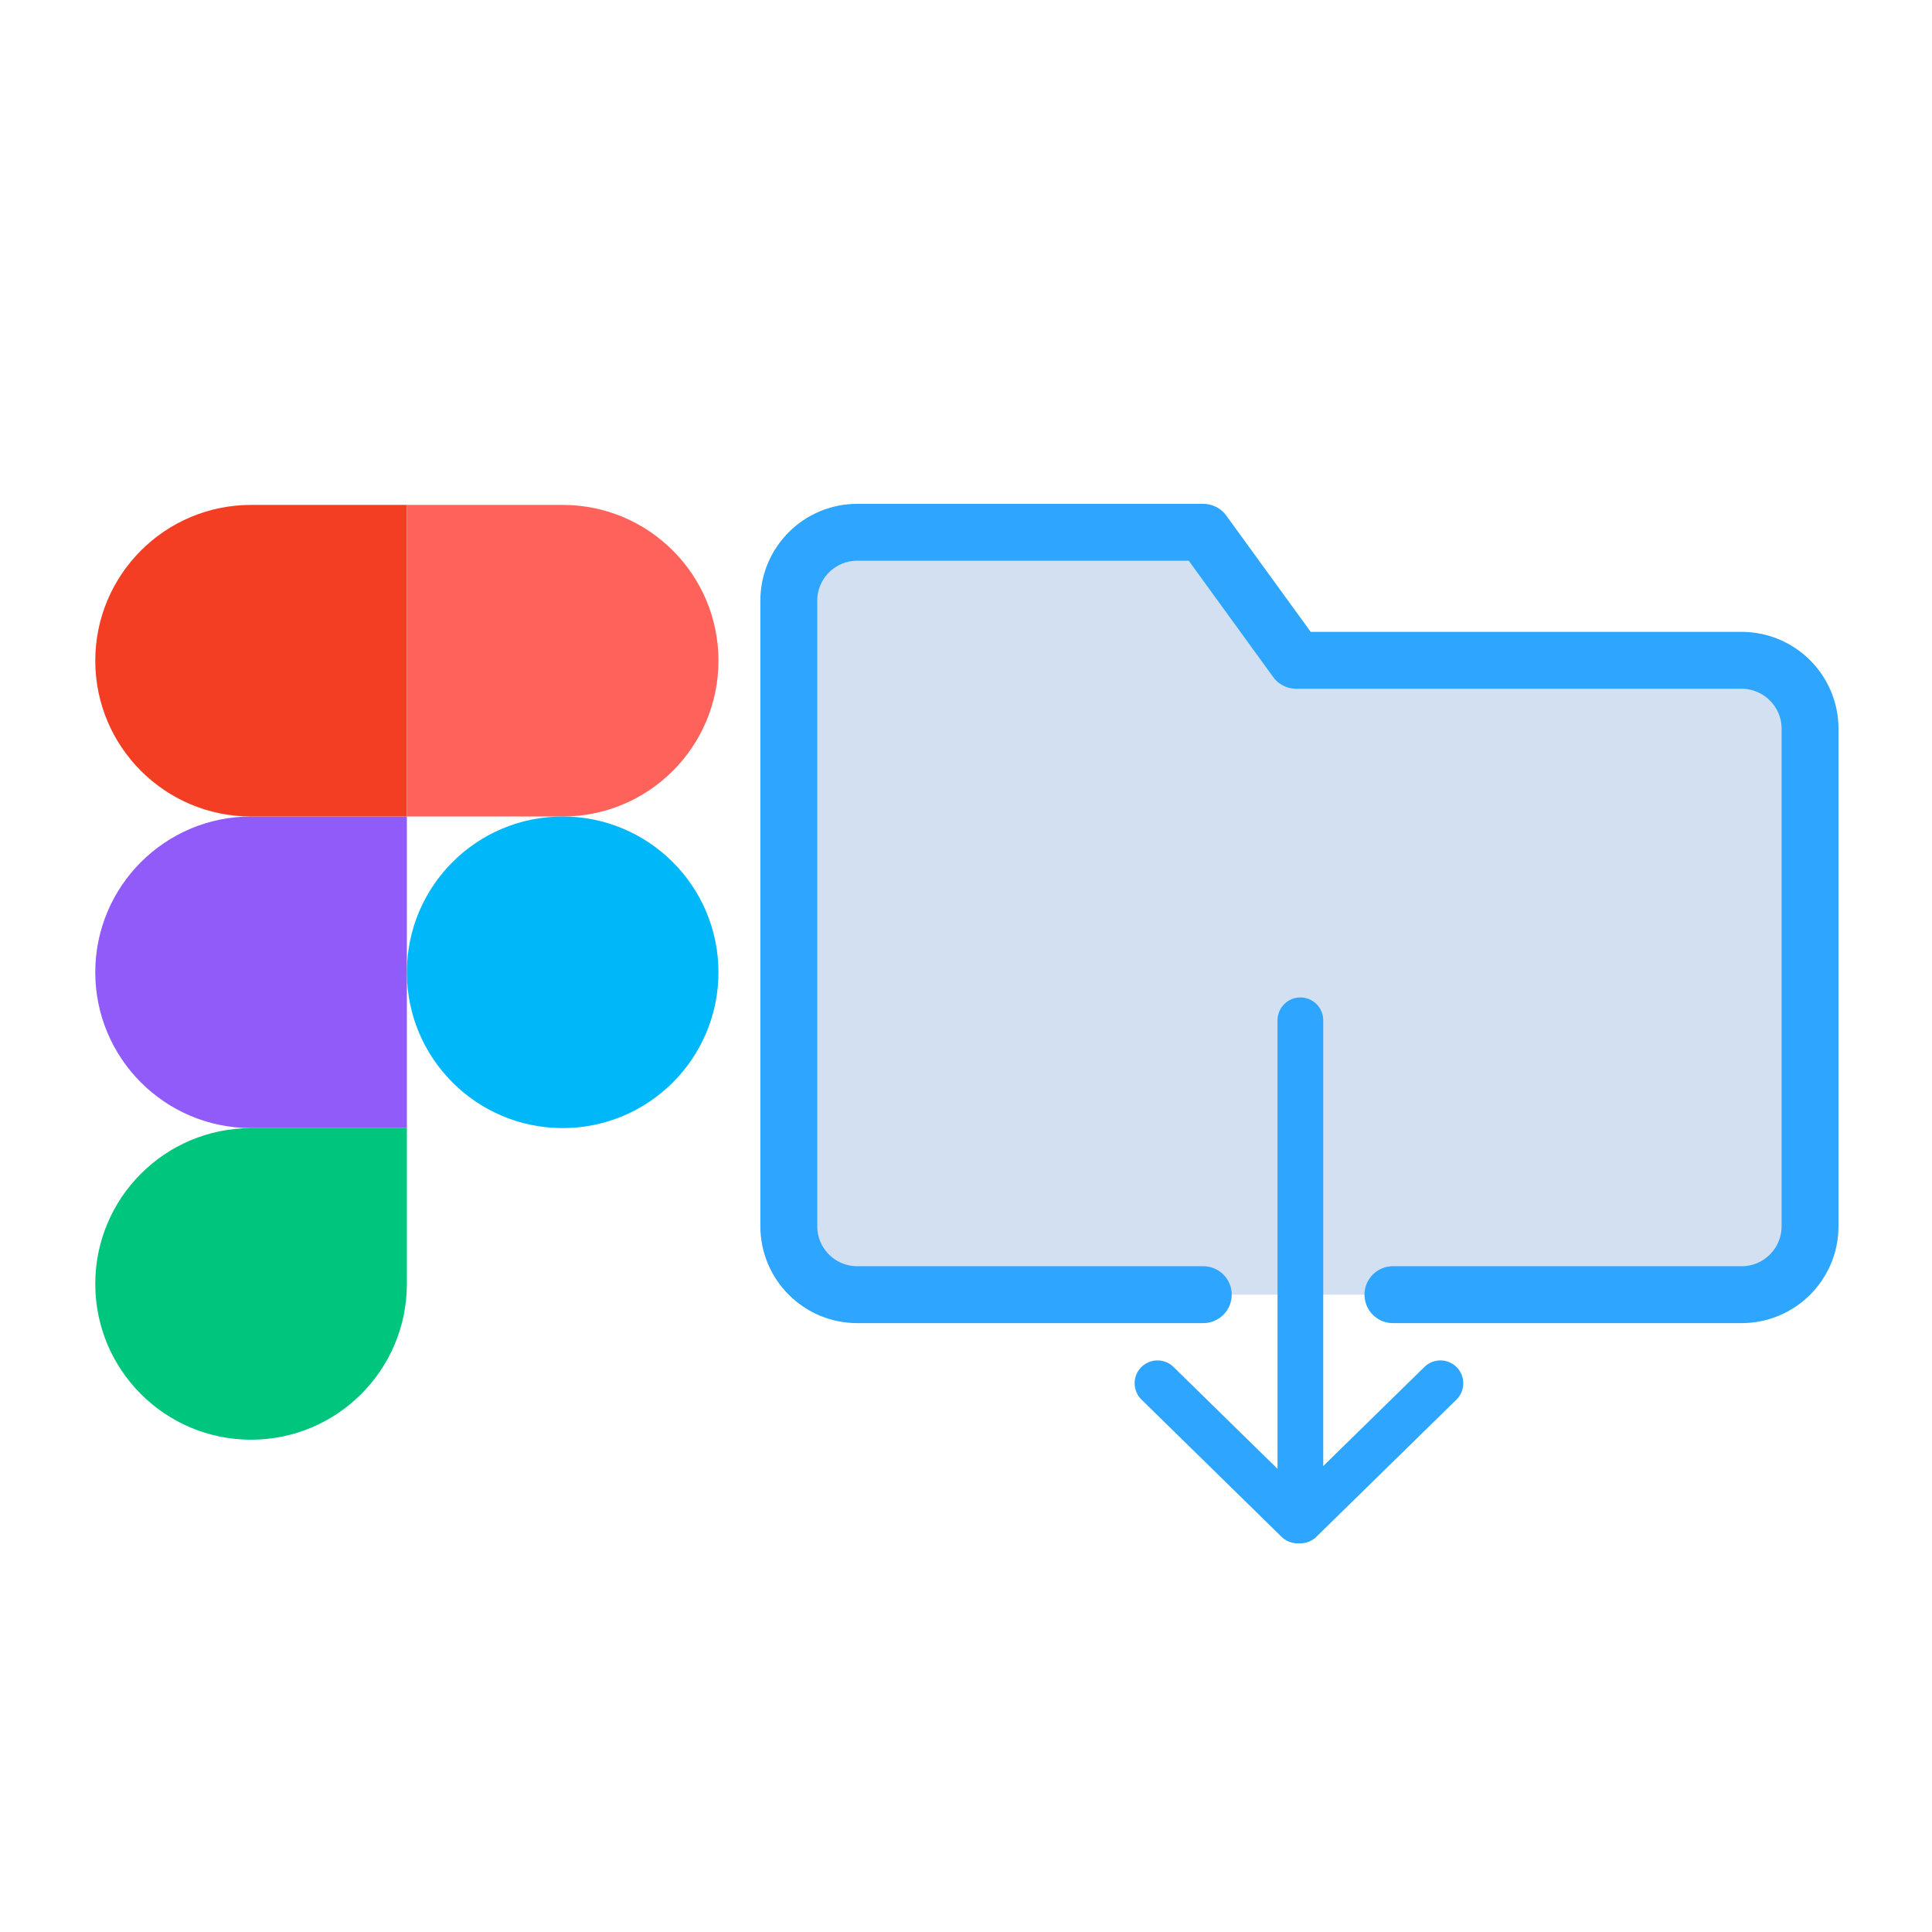
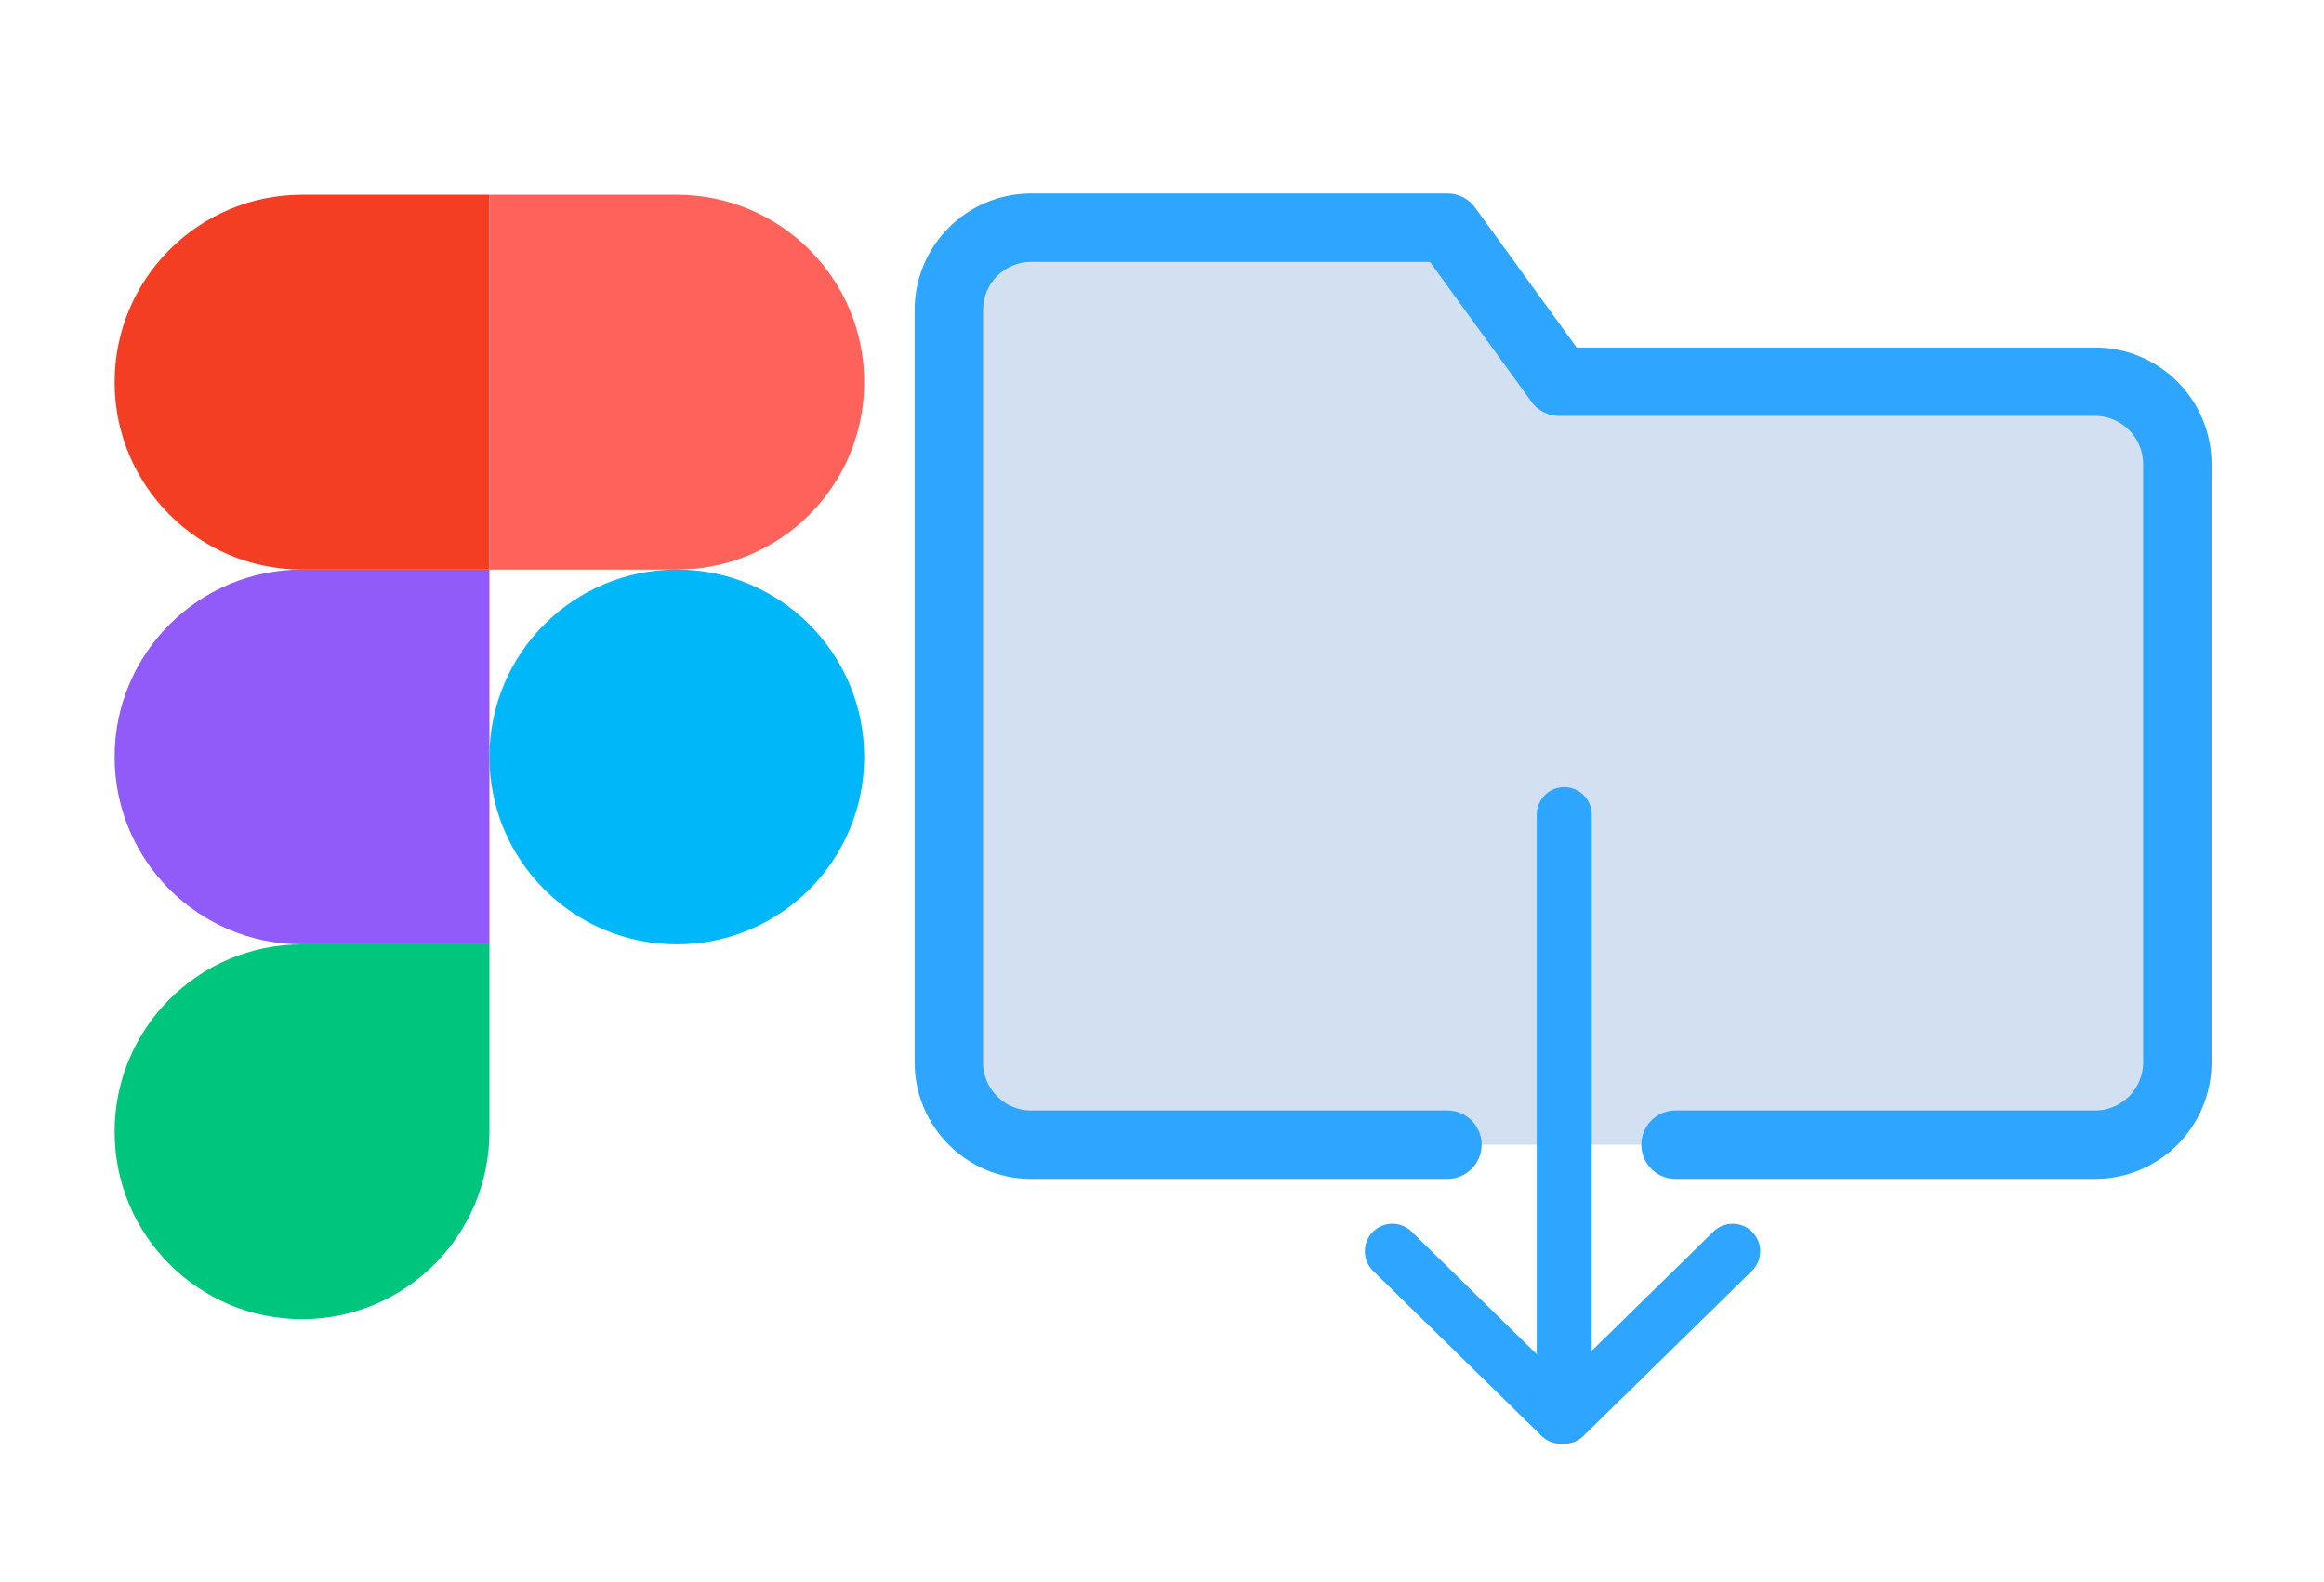
- <svg xmlns="http://www.w3.org/2000/svg" viewBox="0 0 338 338">
+ <svg xmlns="http://www.w3.org/2000/svg" viewBox="0 60 338 230">
  <path d="M210.509,226.5H149.944A11.979,11.979,0,0,1,138,214.556V105.066a11.979,11.979,0,0,1,11.944-11.944h60.564l16.261,22.4h77.953a11.979,11.979,0,0,1,11.944,11.944v87.094A11.979,11.979,0,0,1,304.722,226.5H243.691" style="fill:#d2e0f1;stroke:#2ea5ff;stroke-linecap:round;stroke-linejoin:round;stroke-width:9.954px" />
  <line x1="227.5" y1="178.5" x2="227.5" y2="265" style="fill:#d2e0f1;stroke:#2ea5ff;stroke-linecap:round;stroke-miterlimit:10;stroke-width:8px" />
  <line x1="252" y1="242" x2="227.5" y2="266" style="fill:#d2e0f1;stroke:#2ea5ff;stroke-linecap:round;stroke-miterlimit:10;stroke-width:8px" />
  <line x1="202.5" y1="242" x2="227" y2="266" style="fill:#d2e0f1;stroke:#2ea5ff;stroke-linecap:round;stroke-miterlimit:10;stroke-width:8px" />
  <path d="M43.924,251.875a27.267,27.267,0,0,0,27.257-27.257V197.361H43.924a27.257,27.257,0,0,0,0,54.514Z" style="fill:#00c67d" />
  <path d="M16.667,170.1a27.267,27.267,0,0,1,27.257-27.257H71.181v54.514H43.924A27.267,27.267,0,0,1,16.667,170.1Z" style="fill:#905bf8" />
  <path d="M16.667,115.59A27.267,27.267,0,0,1,43.924,88.333H71.181v54.514H43.924A27.267,27.267,0,0,1,16.667,115.59Z" style="fill:#f43e24" />
  <path d="M71.181,88.333H98.438a27.257,27.257,0,0,1,0,54.514H71.181Z" style="fill:#ff625a" />
  <path d="M125.694,170.1a27.257,27.257,0,1,1-27.257-27.257A27.267,27.267,0,0,1,125.694,170.1Z" style="fill:#00b7f9" />
</svg>
